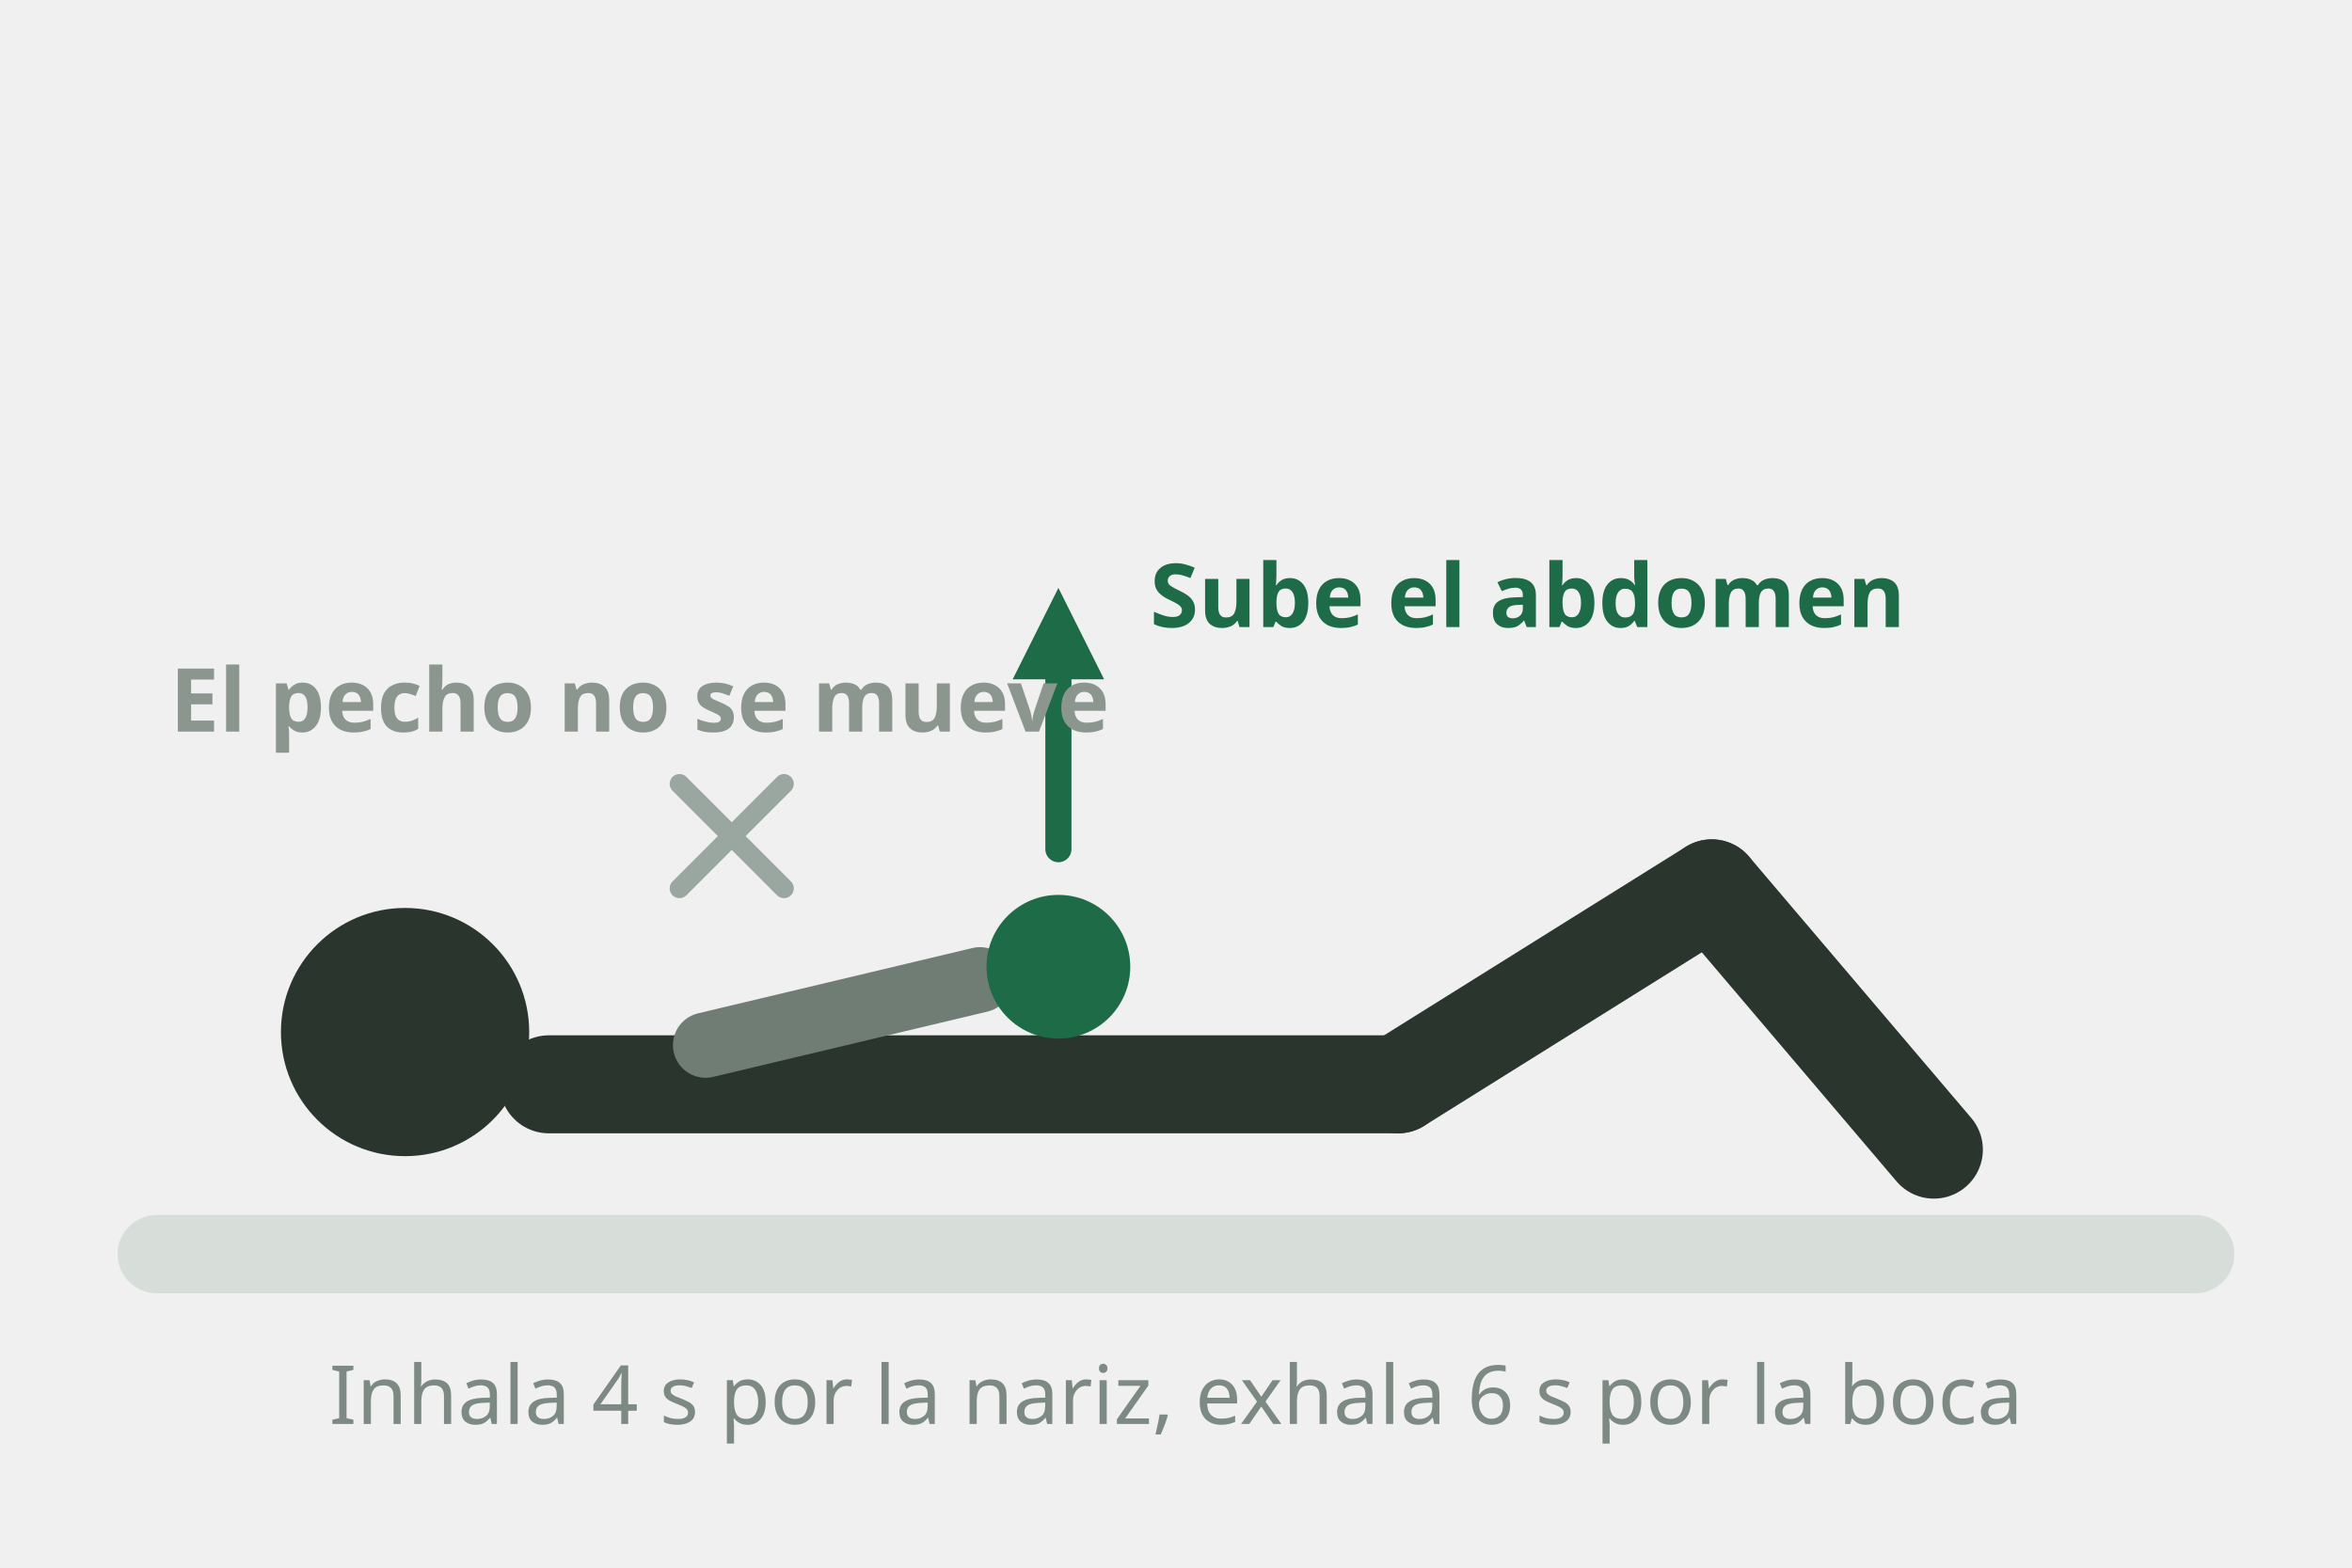
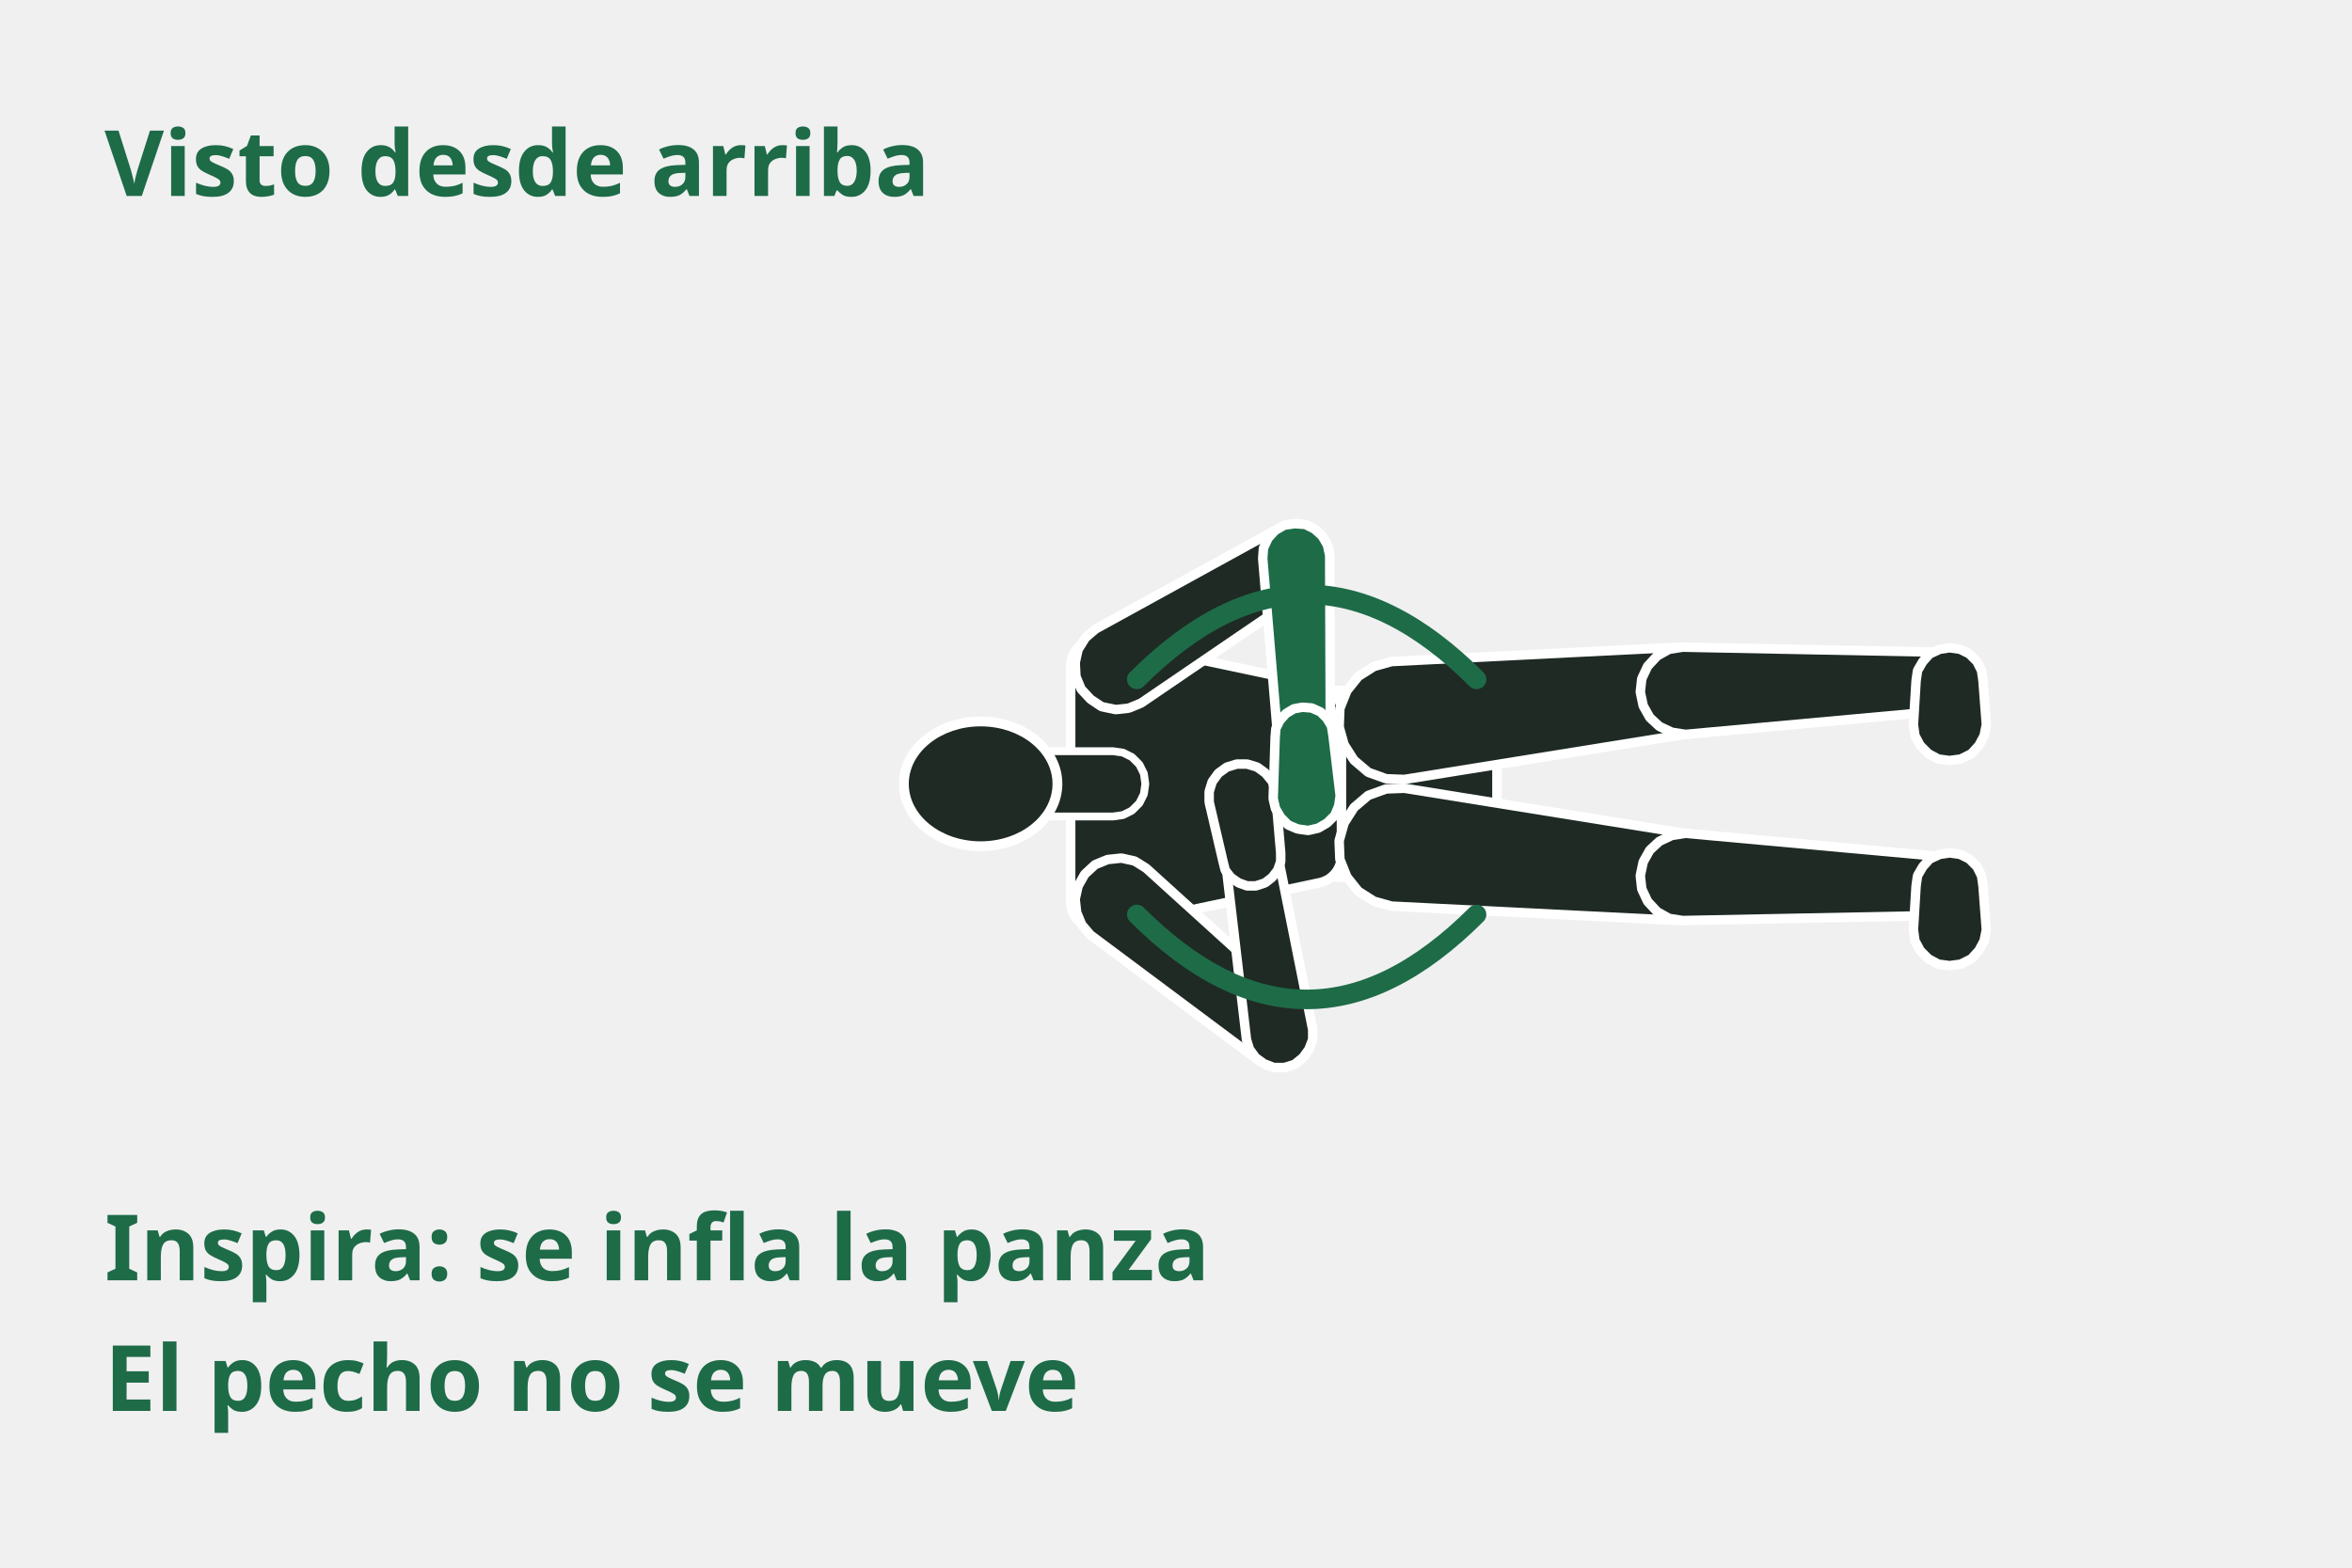
- <svg xmlns="http://www.w3.org/2000/svg" viewBox="0 0 360 240" width="360" height="240" role="img" aria-label="Respiracion diafragmatica: tumbado, se mueve el abdomen y no el pecho">
+ <svg xmlns="http://www.w3.org/2000/svg" viewBox="0 0 360 240" width="360" height="240" role="img" aria-label="Tumbado boca arriba visto desde arriba: al inspirar se infla la panza, no el pecho">
  <style>
-     .mat { fill: #d7ded9 }
-     .cuerpo { stroke: #2a352e; stroke-width: 15; stroke-linecap: round; fill: none }
-     .brazo { stroke: #6f7d75; stroke-width: 10; stroke-linecap: round; fill: none }
-     .cabeza { fill: #2a352e }
-     .mano { fill: #1E6B48 }
-     .flecha { stroke: #1E6B48; stroke-width: 4; fill: none; stroke-linecap: round }
-     .quieto { stroke: #9aa7a0; stroke-width: 3; fill: none; stroke-linecap: round }
-     .rot { fill: #1E6B48 }
-     .txt { font: 600 13.5px system-ui, sans-serif; fill: #1E6B48 }
-     .gris { font: 600 13.5px system-ui, sans-serif; fill: #8b968f; text-anchor: start }
-     .nota { font: 400 12.5px system-ui, sans-serif; fill: #7d8a83; text-anchor: middle }
+     .izq { font: 700 14px system-ui, sans-serif; fill: #1E6B48; text-anchor: start }
+     .der { font: 700 14px system-ui, sans-serif; fill: #1E6B48; text-anchor: end }
+     .cen { font: 700 14px system-ui, sans-serif; fill: #1E6B48; text-anchor: middle }
+     .mal { font: 700 14px system-ui, sans-serif; fill: #c4634f; text-anchor: middle }
+     .pie { font: 400 13px system-ui, sans-serif; fill: #6f7c75; text-anchor: middle }
  </style>
-   <rect class="mat" x="18" y="186" width="324" height="12" rx="6" />
-   <circle class="cabeza" cx="62" cy="158" r="19" />
-   <path class="cuerpo" d="M84 166 H214" />
-   <path class="cuerpo" d="M214 166 L262 136" />
-   <path class="cuerpo" d="M262 136 L296 176" />
-   <path class="brazo" d="M108 160 L150 150" />
-   <circle class="mano" cx="162" cy="148" r="11" />
-   <path class="flecha" d="M162 130 V100" />
-   <path class="rot" d="M162 90 l7 14 h-14 z" />
-   <text class="txt" x="176" y="96">Sube el abdomen</text>
-   <path class="quieto" d="M104 120 L120 136 M120 120 L104 136" />
-   <text class="gris" x="26" y="112">El pecho no se mueve</text>
-   <text class="nota" x="180" y="218">Inhala 4 s por la nariz, exhala 6 s por la boca</text>
+   <path d="M205.1 130.1 L224.9 125.7 L224.9 114.3 L205.1 109.9 Z" fill="#ffffff" stroke="#ffffff" stroke-width="9.9" stroke-linejoin="round" />
+   <path d="M205.1 130.1 L224.9 125.7 L224.9 114.3 L205.1 109.9 Z" fill="#1f2a24" stroke="#1f2a24" stroke-width="7.0" stroke-linejoin="round" />
+   <path d="M168.1 138.0 L201.1 131.0 L201.1 109.0 L168.1 102.0 Z" fill="#ffffff" stroke="#ffffff" stroke-width="9.9" stroke-linejoin="round" />
+   <path d="M168.1 138.0 L201.1 131.0 L201.1 109.0 L168.1 102.0 Z" fill="#1f2a24" stroke="#1f2a24" stroke-width="7.0" stroke-linejoin="round" />
+   <path d="M156.7 115.6 L155.3 115.8 L154.1 116.4 L153.1 117.4 L152.5 118.6 L152.3 120.0 L152.5 121.4 L153.1 122.6 L154.1 123.6 L155.3 124.2 L156.7 124.4 L170.3 124.4 L171.7 124.2 L172.9 123.6 L173.9 122.6 L174.5 121.4 L174.7 120.0 L174.5 118.6 L173.9 117.4 L172.9 116.4 L171.7 115.8 L170.3 115.6 Z" fill="#ffffff" stroke="#ffffff" stroke-width="2.4" stroke-linejoin="round" />
+   <path d="M156.7 115.6 L155.3 115.8 L154.1 116.4 L153.1 117.4 L152.5 118.6 L152.3 120.0 L152.5 121.4 L153.1 122.6 L154.1 123.6 L155.3 124.2 L156.7 124.4 L170.3 124.4 L171.7 124.2 L172.9 123.6 L173.9 122.6 L174.5 121.4 L174.7 120.0 L174.5 118.6 L173.9 117.4 L172.9 116.4 L171.7 115.8 L170.3 115.6 Z" fill="#1f2a24" />
+   <ellipse cx="150.1" cy="120.0" rx="10.3" ry="12.5" fill="#ffffff" transform="rotate(-90.0 150.1 120.0)" />
+   <ellipse cx="150.1" cy="120.0" rx="8.8" ry="11.0" fill="#1f2a24" transform="rotate(-90.0 150.1 120.0)" />
+   <path d="M257.1 140.2 L259.0 140.1 L260.7 139.4 L262.2 138.3 L263.2 136.7 L263.7 134.9 L263.6 133.0 L262.9 131.3 L261.7 129.9 L260.2 128.9 L258.4 128.4 L214.9 121.4 L212.3 121.5 L209.8 122.4 L207.8 124.1 L206.4 126.3 L205.7 128.8 L205.8 131.4 L206.8 133.9 L208.4 135.9 L210.6 137.3 L213.1 138.0 Z" fill="#ffffff" stroke="#ffffff" stroke-width="2.9" stroke-linejoin="round" />
+   <path d="M257.1 140.2 L259.0 140.1 L260.7 139.4 L262.2 138.3 L263.2 136.7 L263.7 134.9 L263.6 133.0 L262.9 131.3 L261.7 129.9 L260.2 128.9 L258.4 128.4 L214.9 121.4 L212.3 121.5 L209.8 122.4 L207.8 124.1 L206.4 126.3 L205.7 128.8 L205.8 131.4 L206.8 133.9 L208.4 135.9 L210.6 137.3 L213.1 138.0 Z" fill="#1f2a24" />
+   <path d="M258.4 111.6 L260.2 111.1 L261.7 110.1 L262.9 108.7 L263.6 107.0 L263.7 105.1 L263.2 103.3 L262.2 101.7 L260.7 100.6 L259.0 99.9 L257.1 99.8 L213.1 102.0 L210.6 102.7 L208.4 104.1 L206.8 106.1 L205.8 108.6 L205.7 111.2 L206.4 113.7 L207.8 115.9 L209.8 117.6 L212.3 118.5 L214.9 118.6 Z" fill="#ffffff" stroke="#ffffff" stroke-width="2.9" stroke-linejoin="round" />
+   <path d="M258.4 111.6 L260.2 111.1 L261.7 110.1 L262.9 108.7 L263.6 107.0 L263.7 105.1 L263.2 103.3 L262.2 101.7 L260.7 100.6 L259.0 99.9 L257.1 99.8 L213.1 102.0 L210.6 102.7 L208.4 104.1 L206.8 106.1 L205.8 108.6 L205.7 111.2 L206.4 113.7 L207.8 115.9 L209.8 117.6 L212.3 118.5 L214.9 118.6 Z" fill="#1f2a24" />
+   <path d="M298.3 139.4 L299.5 139.3 L300.5 138.8 L301.4 138.0 L301.9 137.0 L302.2 135.8 L302.0 134.7 L301.5 133.6 L300.7 132.8 L299.7 132.2 L298.6 132.0 L258.0 128.3 L256.1 128.6 L254.4 129.4 L253.1 130.6 L252.2 132.2 L251.8 134.1 L252.0 135.9 L252.8 137.6 L254.1 139.0 L255.7 139.9 L257.6 140.2 Z" fill="#ffffff" stroke="#ffffff" stroke-width="2.9" stroke-linejoin="round" />
+   <path d="M298.3 139.4 L299.5 139.3 L300.5 138.8 L301.4 138.0 L301.9 137.0 L302.2 135.8 L302.0 134.7 L301.5 133.6 L300.7 132.8 L299.7 132.2 L298.6 132.0 L258.0 128.3 L256.1 128.6 L254.4 129.4 L253.1 130.6 L252.2 132.2 L251.8 134.1 L252.0 135.9 L252.8 137.6 L254.1 139.0 L255.7 139.9 L257.6 140.2 Z" fill="#1f2a24" />
+   <path d="M298.6 108.0 L299.7 107.8 L300.7 107.2 L301.5 106.4 L302.0 105.3 L302.2 104.2 L301.9 103.0 L301.4 102.0 L300.5 101.2 L299.5 100.7 L298.3 100.6 L257.6 99.8 L255.7 100.1 L254.1 101.0 L252.8 102.4 L252.0 104.1 L251.8 105.9 L252.2 107.8 L253.1 109.4 L254.4 110.6 L256.1 111.4 L258.0 111.7 Z" fill="#ffffff" stroke="#ffffff" stroke-width="2.9" stroke-linejoin="round" />
+   <path d="M298.6 108.0 L299.7 107.8 L300.7 107.2 L301.5 106.4 L302.0 105.3 L302.2 104.2 L301.9 103.0 L301.4 102.0 L300.5 101.2 L299.5 100.7 L298.3 100.6 L257.6 99.8 L255.7 100.1 L254.1 101.0 L252.8 102.4 L252.0 104.1 L251.8 105.9 L252.2 107.8 L253.1 109.4 L254.4 110.6 L256.1 111.4 L258.0 111.7 Z" fill="#1f2a24" />
+   <path d="M293.6 142.3 L293.8 143.8 L294.5 145.1 L295.6 146.2 L296.9 146.9 L298.4 147.1 L299.9 146.9 L301.3 146.2 L302.3 145.1 L303.0 143.8 L303.3 142.3 L302.8 135.7 L302.6 134.3 L302.0 133.1 L301.0 132.1 L299.8 131.5 L298.4 131.3 L297.1 131.5 L295.8 132.1 L294.9 133.1 L294.2 134.3 L294.0 135.7 Z" fill="#ffffff" stroke="#ffffff" stroke-width="2.9" stroke-linejoin="round" />
+   <path d="M293.6 142.3 L293.8 143.8 L294.5 145.1 L295.6 146.2 L296.9 146.9 L298.4 147.1 L299.9 146.9 L301.3 146.2 L302.3 145.1 L303.0 143.8 L303.3 142.3 L302.8 135.7 L302.6 134.3 L302.0 133.1 L301.0 132.1 L299.8 131.5 L298.4 131.3 L297.1 131.5 L295.8 132.1 L294.9 133.1 L294.2 134.3 L294.0 135.7 Z" fill="#1f2a24" />
+   <path d="M293.6 110.9 L293.8 112.4 L294.5 113.7 L295.6 114.8 L296.9 115.5 L298.4 115.7 L299.9 115.5 L301.3 114.8 L302.3 113.7 L303.0 112.4 L303.3 110.9 L302.8 104.3 L302.6 102.9 L302.0 101.7 L301.0 100.7 L299.8 100.1 L298.4 99.9 L297.1 100.1 L295.8 100.7 L294.9 101.7 L294.2 102.9 L294.0 104.3 Z" fill="#ffffff" stroke="#ffffff" stroke-width="2.9" stroke-linejoin="round" />
+   <path d="M293.6 110.9 L293.8 112.4 L294.5 113.7 L295.6 114.8 L296.9 115.5 L298.4 115.7 L299.9 115.5 L301.3 114.8 L302.3 113.7 L303.0 112.4 L303.3 110.9 L302.8 104.3 L302.6 102.9 L302.0 101.7 L301.0 100.7 L299.8 100.1 L298.4 99.9 L297.1 100.1 L295.8 100.7 L294.9 101.7 L294.2 102.9 L294.0 104.3 Z" fill="#1f2a24" />
+   <path d="M193.0 161.7 L194.2 162.4 L195.6 162.7 L196.9 162.6 L198.2 162.0 L199.2 161.1 L199.9 159.9 L200.2 158.6 L200.1 157.2 L199.5 156.0 L198.6 154.9 L175.0 133.5 L173.4 132.5 L171.6 132.1 L169.7 132.3 L168.0 133.0 L166.6 134.3 L165.7 135.9 L165.3 137.7 L165.5 139.5 L166.2 141.2 L167.4 142.6 Z" fill="#ffffff" stroke="#ffffff" stroke-width="2.9" stroke-linejoin="round" />
+   <path d="M193.0 161.7 L194.2 162.4 L195.6 162.7 L196.9 162.6 L198.2 162.0 L199.2 161.1 L199.9 159.9 L200.2 158.6 L200.1 157.2 L199.5 156.0 L198.6 154.9 L175.0 133.5 L173.4 132.5 L171.6 132.1 L169.7 132.3 L168.0 133.0 L166.6 134.3 L165.7 135.9 L165.3 137.7 L165.5 139.5 L166.2 141.2 L167.4 142.6 Z" fill="#1f2a24" />
+   <path d="M200.7 89.0 L201.7 88.1 L202.5 86.9 L202.8 85.6 L202.7 84.2 L202.1 83.0 L201.2 81.9 L200.1 81.2 L198.7 80.9 L197.4 81.0 L196.1 81.5 L168.1 96.9 L166.7 98.1 L165.7 99.7 L165.3 101.5 L165.4 103.4 L166.1 105.1 L167.4 106.5 L168.9 107.5 L170.8 107.9 L172.6 107.7 L174.3 107.0 Z" fill="#ffffff" stroke="#ffffff" stroke-width="2.9" stroke-linejoin="round" />
+   <path d="M200.7 89.0 L201.7 88.1 L202.5 86.9 L202.8 85.6 L202.7 84.2 L202.1 83.0 L201.2 81.9 L200.1 81.2 L198.7 80.9 L197.4 81.0 L196.1 81.5 L168.1 96.9 L166.7 98.1 L165.7 99.7 L165.3 101.5 L165.4 103.4 L166.1 105.1 L167.4 106.5 L168.9 107.5 L170.8 107.9 L172.6 107.7 L174.3 107.0 Z" fill="#1f2a24" />
+   <path d="M194.8 130.7 L194.5 129.7 L193.9 128.8 L193.1 128.2 L192.1 127.9 L191.1 127.9 L190.1 128.2 L189.2 128.8 L188.6 129.7 L188.3 130.6 L188.3 131.7 L191.5 159.0 L191.9 160.3 L192.7 161.4 L193.8 162.2 L195.1 162.7 L196.5 162.7 L197.8 162.3 L198.9 161.4 L199.7 160.3 L200.2 159.0 L200.2 157.7 Z" fill="#ffffff" stroke="#ffffff" stroke-width="2.9" stroke-linejoin="round" />
+   <path d="M194.8 130.7 L194.5 129.7 L193.9 128.8 L193.1 128.2 L192.1 127.9 L191.1 127.9 L190.1 128.2 L189.2 128.8 L188.6 129.7 L188.3 130.6 L188.3 131.7 L191.5 159.0 L191.9 160.3 L192.7 161.4 L193.8 162.2 L195.1 162.7 L196.5 162.7 L197.8 162.3 L198.9 161.4 L199.7 160.3 L200.2 159.0 L200.2 157.7 Z" fill="#1f2a24" />
+   <path d="M196.3 112.9 L196.5 113.9 L197.0 114.8 L197.8 115.5 L198.7 115.9 L199.7 116.0 L200.8 115.8 L201.6 115.3 L202.3 114.6 L202.8 113.6 L202.9 112.6 L202.8 85.1 L202.5 83.7 L201.8 82.5 L200.8 81.6 L199.6 81.0 L198.2 80.9 L196.8 81.1 L195.6 81.8 L194.7 82.8 L194.1 84.1 L194.0 85.5 Z" fill="#ffffff" stroke="#ffffff" stroke-width="2.9" stroke-linejoin="round" />
+   <path d="M196.3 112.9 L196.5 113.9 L197.0 114.8 L197.8 115.5 L198.7 115.9 L199.7 116.0 L200.8 115.8 L201.6 115.3 L202.3 114.6 L202.8 113.6 L202.9 112.6 L202.8 85.1 L202.5 83.7 L201.8 82.5 L200.8 81.6 L199.6 81.0 L198.2 80.9 L196.8 81.1 L195.6 81.8 L194.7 82.8 L194.1 84.1 L194.0 85.5 Z" fill="#1E6B48" />
+   <path d="M194.5 121.3 L194.1 120.0 L193.2 118.9 L192.1 118.1 L190.8 117.7 L189.4 117.7 L188.1 118.1 L187.0 118.9 L186.2 120.0 L185.8 121.3 L185.8 122.7 L187.9 131.7 L188.2 132.9 L188.9 133.8 L189.9 134.5 L191.0 134.9 L192.1 134.9 L193.3 134.5 L194.2 133.8 L194.9 132.9 L195.3 131.8 L195.3 130.6 Z" fill="#ffffff" stroke="#ffffff" stroke-width="2.9" stroke-linejoin="round" />
+   <path d="M194.5 121.3 L194.1 120.0 L193.2 118.9 L192.1 118.1 L190.8 117.7 L189.4 117.7 L188.1 118.1 L187.0 118.9 L186.2 120.0 L185.8 121.3 L185.8 122.7 L187.9 131.7 L188.2 132.9 L188.9 133.8 L189.9 134.5 L191.0 134.9 L192.1 134.9 L193.3 134.5 L194.2 133.8 L194.9 132.9 L195.3 131.8 L195.3 130.6 Z" fill="#1f2a24" />
+   <path d="M195.6 122.2 L195.9 123.5 L196.6 124.7 L197.6 125.7 L198.8 126.2 L200.2 126.4 L201.5 126.1 L202.7 125.4 L203.7 124.4 L204.2 123.2 L204.4 121.8 L203.3 112.6 L203.1 111.4 L202.5 110.4 L201.7 109.6 L200.6 109.1 L199.4 109.0 L198.3 109.2 L197.3 109.8 L196.5 110.7 L196.0 111.7 L195.9 112.9 Z" fill="#ffffff" stroke="#ffffff" stroke-width="2.9" stroke-linejoin="round" />
+   <path d="M195.6 122.2 L195.9 123.5 L196.6 124.7 L197.6 125.7 L198.8 126.2 L200.2 126.4 L201.5 126.1 L202.7 125.4 L203.7 124.4 L204.2 123.2 L204.4 121.8 L203.3 112.6 L203.1 111.4 L202.5 110.4 L201.7 109.6 L200.6 109.1 L199.4 109.0 L198.3 109.2 L197.3 109.8 L196.5 110.7 L196.0 111.7 L195.9 112.9 Z" fill="#1E6B48" />
+   <path d="M174 104 Q200 78 226 104" stroke="#1E6B48" stroke-width="3" fill="none" stroke-linecap="round" />
+   <path d="M174 140 Q200 166 226 140" stroke="#1E6B48" stroke-width="3" fill="none" stroke-linecap="round" />
+   <text class="izq" x="16" y="30">Visto desde arriba</text>
+   <text class="izq" x="16" y="196">Inspira: se infla la panza</text>
+   <text class="izq" x="16" y="216">El pecho no se mueve</text>
</svg>
